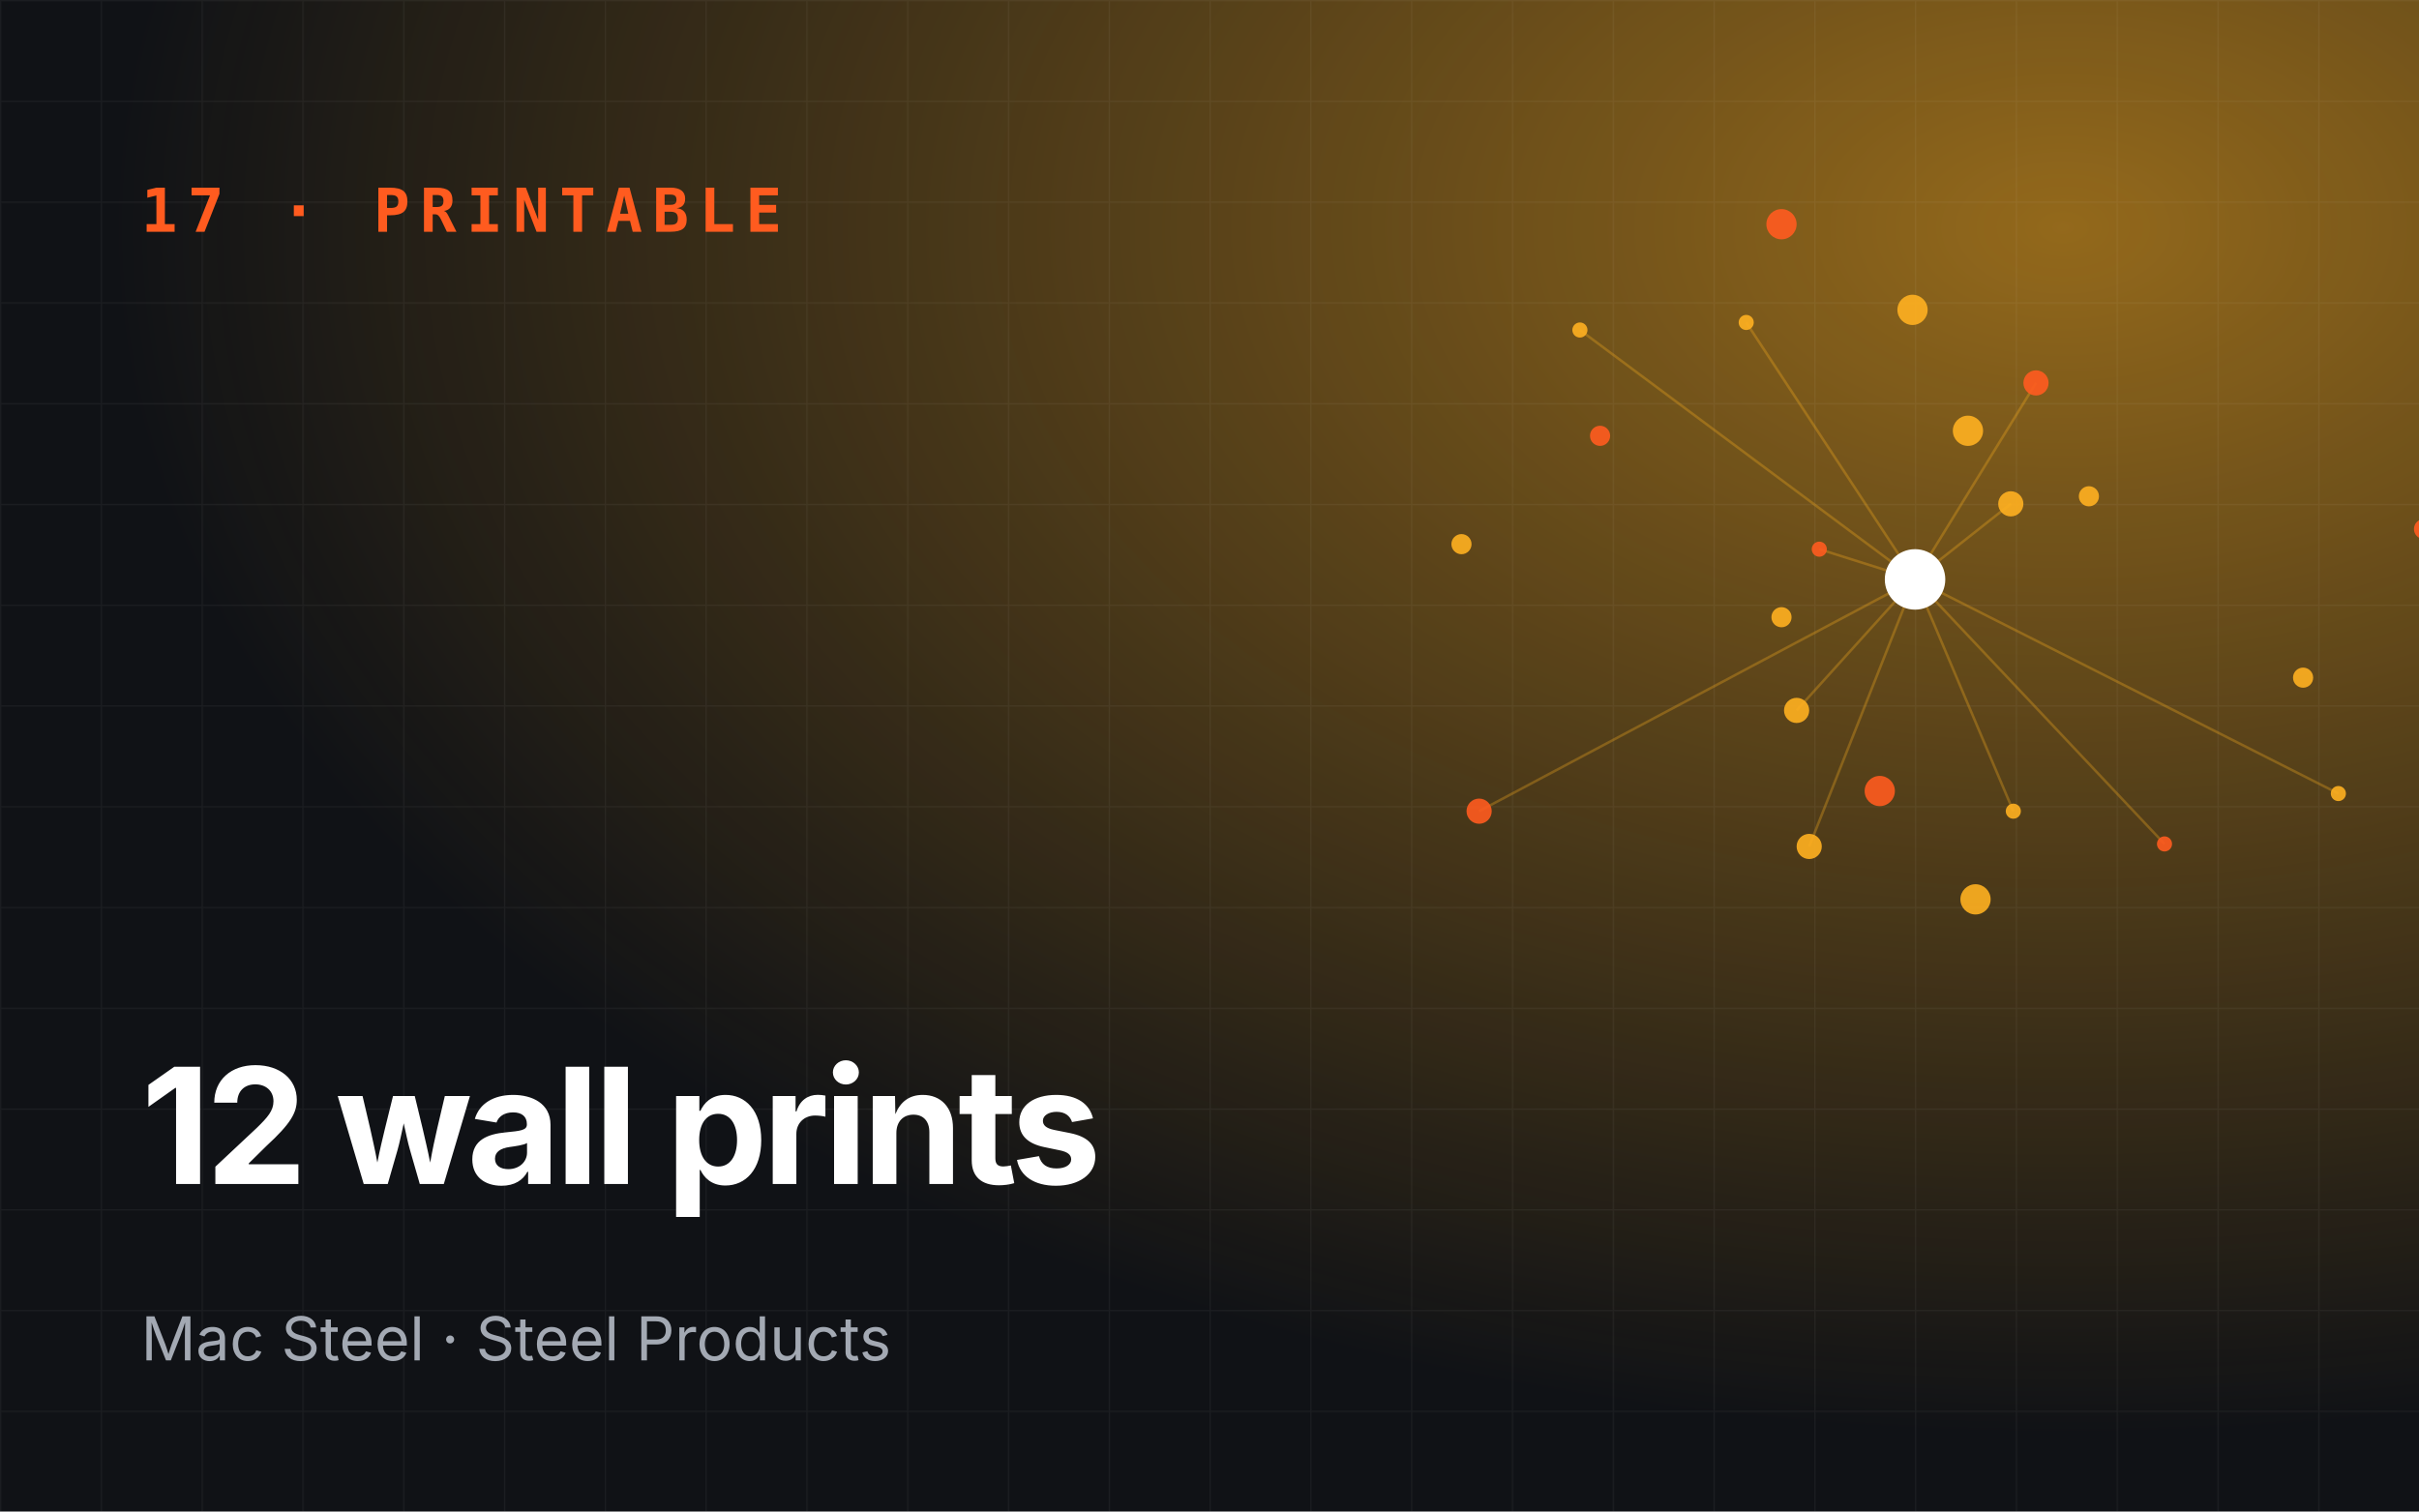
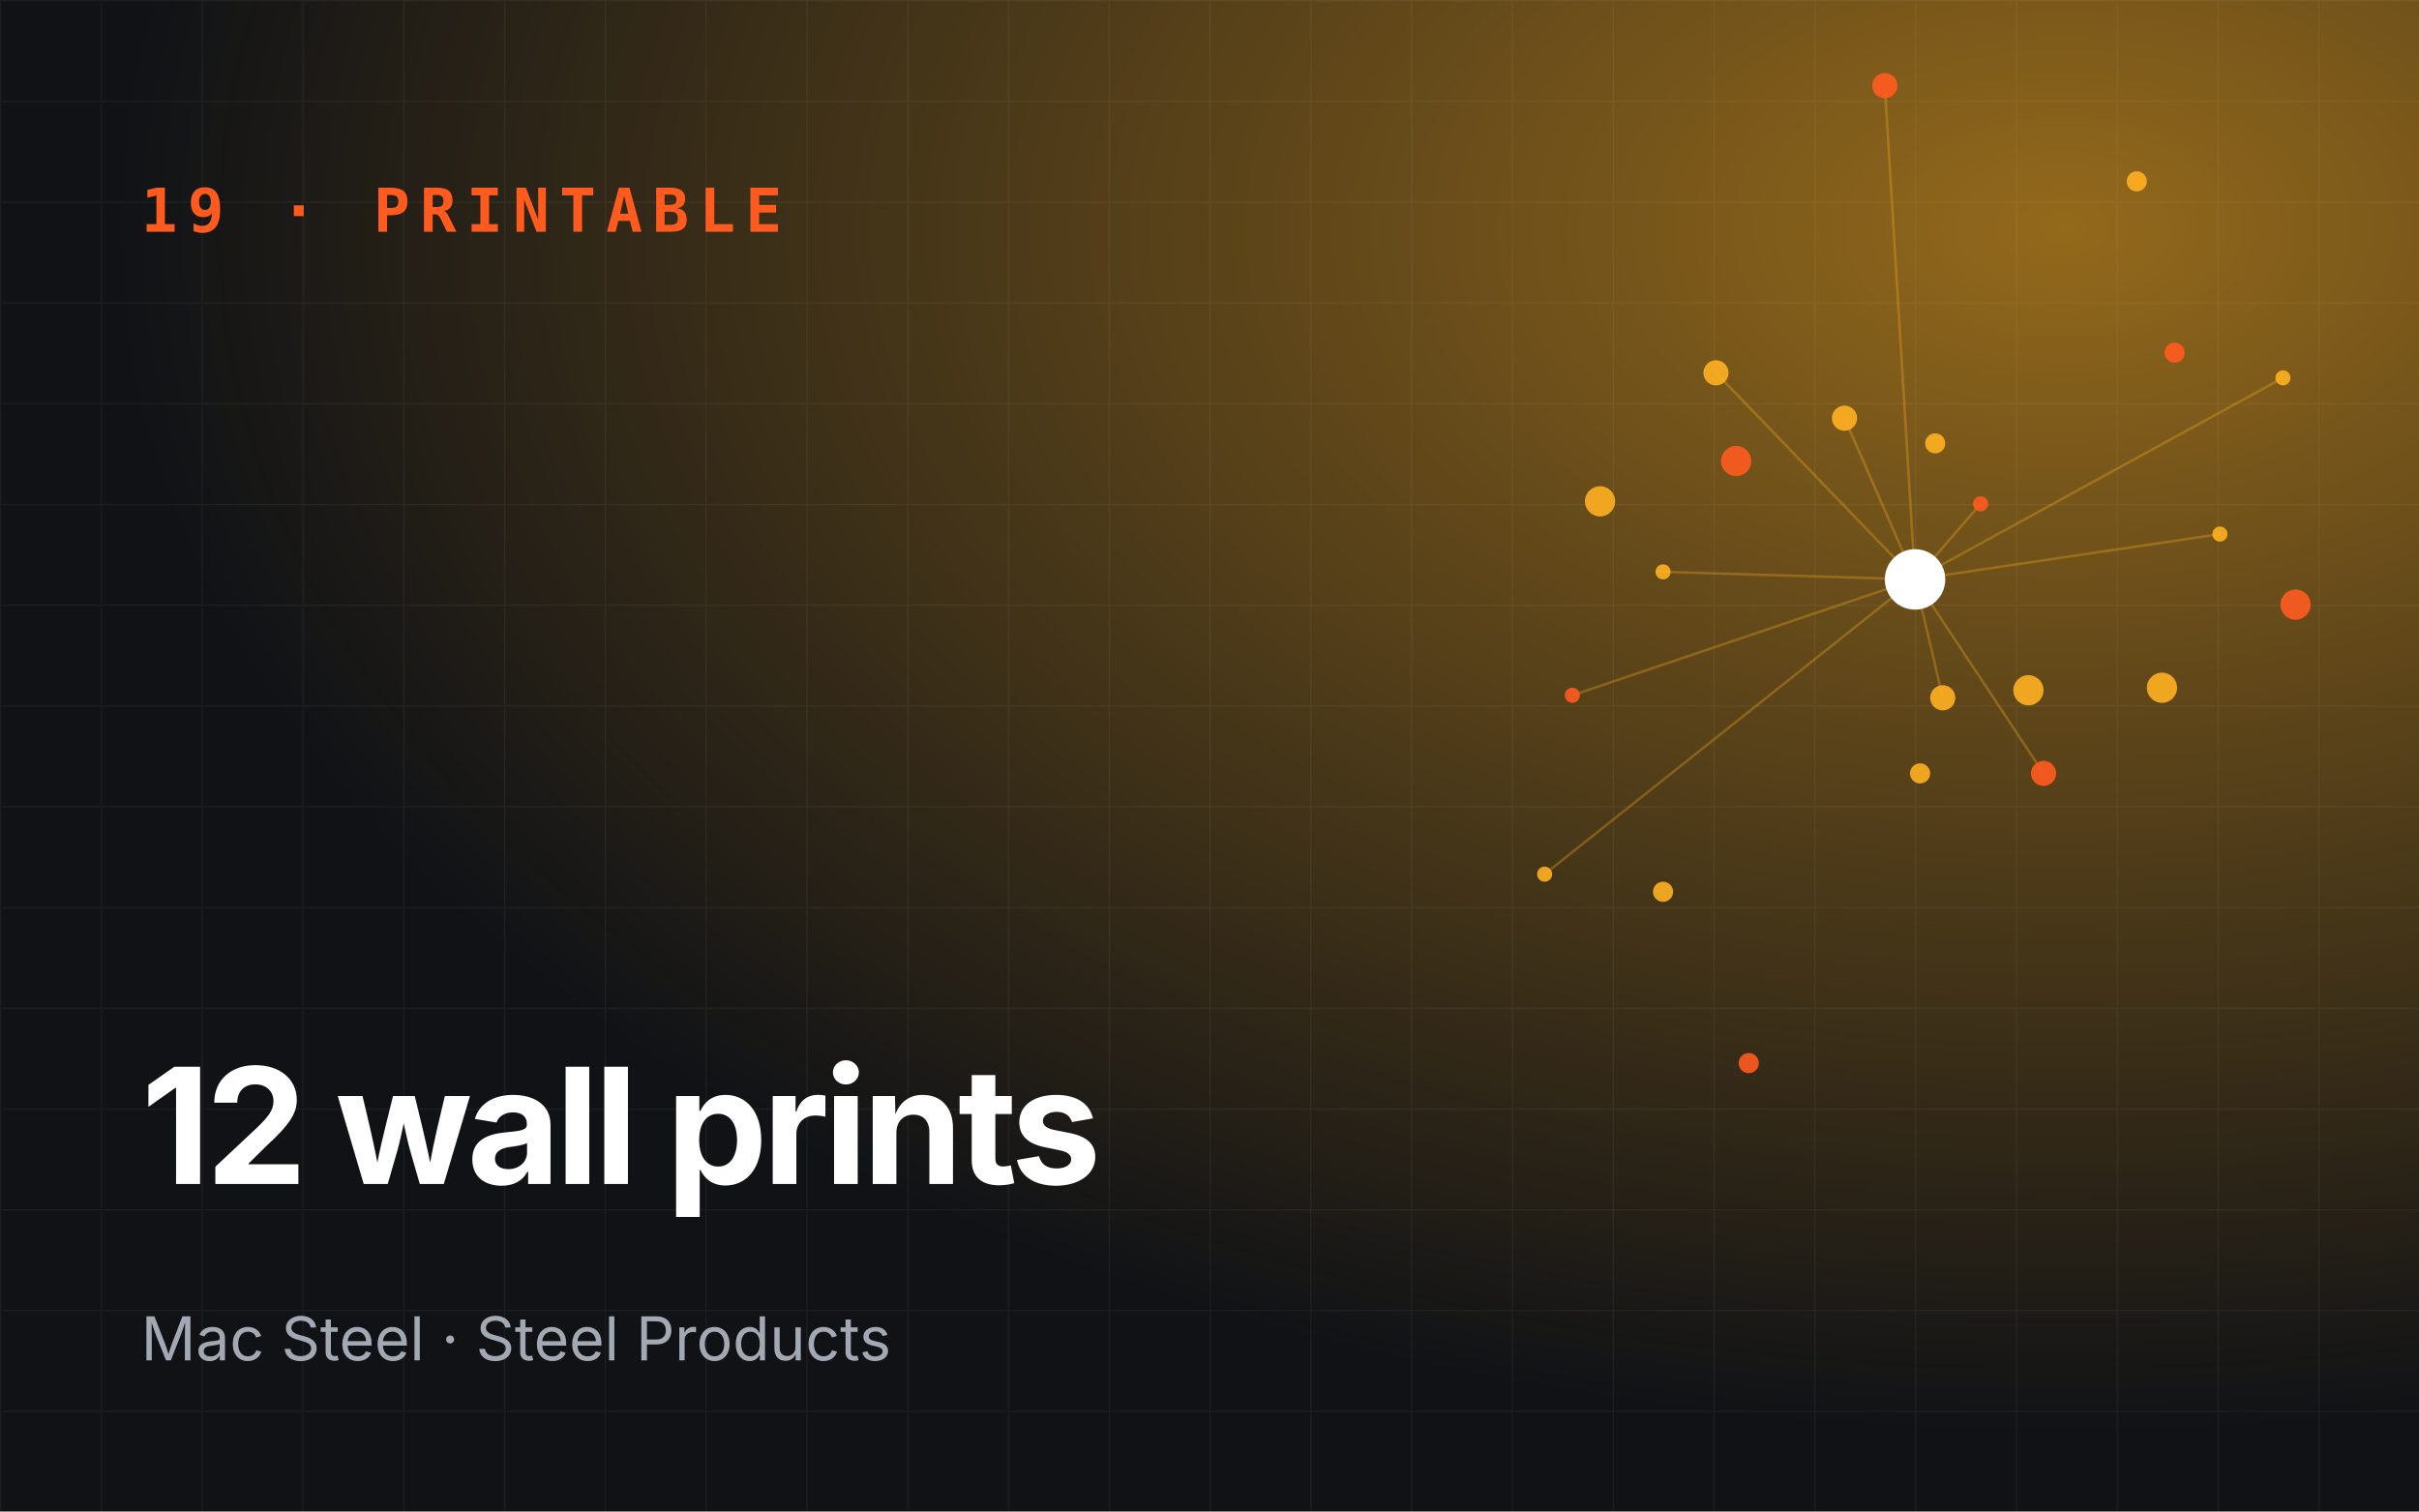
<svg xmlns="http://www.w3.org/2000/svg" viewBox="0 0 960 600" role="img" aria-label="12 wall prints">
  <defs>
    <radialGradient id="g" cx="85%" cy="15%" r="80%">
      <stop offset="0" stop-color="#ffb020" stop-opacity=".55" />
      <stop offset="1" stop-color="#ffb020" stop-opacity="0" />
    </radialGradient>
    <pattern id="p" width="40" height="40" patternUnits="userSpaceOnUse">
      <path d="M40 0H0V40" fill="none" stroke="#fff" stroke-opacity=".05" />
    </pattern>
  </defs>
  <rect width="960" height="600" fill="#101216" />
  <rect width="960" height="600" fill="url(#g)" />
  <rect width="960" height="600" fill="url(#p)" />
-   <line x1="760" y1="230" x2="722" y2="218" stroke="#ffb020" stroke-opacity=".3" />
-   <line x1="760" y1="230" x2="718" y2="336" stroke="#ffb020" stroke-opacity=".3" />
-   <line x1="760" y1="230" x2="928" y2="315" stroke="#ffb020" stroke-opacity=".3" />
-   <line x1="760" y1="230" x2="808" y2="152" stroke="#ffb020" stroke-opacity=".3" />
-   <line x1="760" y1="230" x2="627" y2="131" stroke="#ffb020" stroke-opacity=".3" />
-   <line x1="760" y1="230" x2="713" y2="282" stroke="#ffb020" stroke-opacity=".3" />
-   <line x1="760" y1="230" x2="859" y2="335" stroke="#ffb020" stroke-opacity=".3" />
-   <line x1="760" y1="230" x2="798" y2="200" stroke="#ffb020" stroke-opacity=".3" />
-   <line x1="760" y1="230" x2="693" y2="128" stroke="#ffb020" stroke-opacity=".3" />
-   <line x1="760" y1="230" x2="587" y2="322" stroke="#ffb020" stroke-opacity=".3" />
-   <line x1="760" y1="230" x2="799" y2="322" stroke="#ffb020" stroke-opacity=".3" />
-   <circle cx="722" cy="218" r="3" fill="#ff5b1f" opacity=".9" />
-   <circle cx="829" cy="197" r="4" fill="#ffb020" opacity=".9" />
-   <circle cx="718" cy="336" r="5" fill="#ffb020" opacity=".9" />
-   <circle cx="707" cy="89" r="6" fill="#ff5b1f" opacity=".9" />
-   <circle cx="928" cy="315" r="3" fill="#ffb020" opacity=".9" />
-   <circle cx="707" cy="245" r="4" fill="#ffb020" opacity=".9" />
-   <circle cx="808" cy="152" r="5" fill="#ff5b1f" opacity=".9" />
-   <circle cx="784" cy="357" r="6" fill="#ffb020" opacity=".9" />
-   <circle cx="627" cy="131" r="3" fill="#ffb020" opacity=".9" />
-   <circle cx="962" cy="210" r="4" fill="#ff5b1f" opacity=".9" />
-   <circle cx="713" cy="282" r="5" fill="#ffb020" opacity=".9" />
-   <circle cx="759" cy="123" r="6" fill="#ffb020" opacity=".9" />
-   <circle cx="859" cy="335" r="3" fill="#ff5b1f" opacity=".9" />
-   <circle cx="580" cy="216" r="4" fill="#ffb020" opacity=".9" />
-   <circle cx="798" cy="200" r="5" fill="#ffb020" opacity=".9" />
-   <circle cx="746" cy="314" r="6" fill="#ff5b1f" opacity=".9" />
-   <circle cx="693" cy="128" r="3" fill="#ffb020" opacity=".9" />
-   <circle cx="914" cy="269" r="4" fill="#ffb020" opacity=".9" />
-   <circle cx="587" cy="322" r="5" fill="#ff5b1f" opacity=".9" />
-   <circle cx="781" cy="171" r="6" fill="#ffb020" opacity=".9" />
-   <circle cx="799" cy="322" r="3" fill="#ffb020" opacity=".9" />
-   <circle cx="635" cy="173" r="4" fill="#ff5b1f" opacity=".9" />
+   <line x1="760" y1="230" x2="786" y2="200" stroke="#ffb020" stroke-opacity=".3" />
+   <line x1="760" y1="230" x2="681" y2="148" stroke="#ffb020" stroke-opacity=".3" />
+   <line x1="760" y1="230" x2="613" y2="347" stroke="#ffb020" stroke-opacity=".3" />
+   <line x1="760" y1="230" x2="811" y2="307" stroke="#ffb020" stroke-opacity=".3" />
+   <line x1="760" y1="230" x2="906" y2="150" stroke="#ffb020" stroke-opacity=".3" />
+   <line x1="760" y1="230" x2="732" y2="166" stroke="#ffb020" stroke-opacity=".3" />
+   <line x1="760" y1="230" x2="624" y2="276" stroke="#ffb020" stroke-opacity=".3" />
+   <line x1="760" y1="230" x2="771" y2="277" stroke="#ffb020" stroke-opacity=".3" />
+   <line x1="760" y1="230" x2="881" y2="212" stroke="#ffb020" stroke-opacity=".3" />
+   <line x1="760" y1="230" x2="748" y2="34" stroke="#ffb020" stroke-opacity=".3" />
+   <line x1="760" y1="230" x2="660" y2="227" stroke="#ffb020" stroke-opacity=".3" />
+   <circle cx="786" cy="200" r="3" fill="#ff5b1f" opacity=".9" />
+   <circle cx="762" cy="307" r="4" fill="#ffb020" opacity=".9" />
+   <circle cx="681" cy="148" r="5" fill="#ffb020" opacity=".9" />
+   <circle cx="911" cy="240" r="6" fill="#ff5b1f" opacity=".9" />
+   <circle cx="613" cy="347" r="3" fill="#ffb020" opacity=".9" />
+   <circle cx="768" cy="176" r="4" fill="#ffb020" opacity=".9" />
+   <circle cx="811" cy="307" r="5" fill="#ff5b1f" opacity=".9" />
+   <circle cx="635" cy="199" r="6" fill="#ffb020" opacity=".9" />
+   <circle cx="906" cy="150" r="3" fill="#ffb020" opacity=".9" />
+   <circle cx="694" cy="422" r="4" fill="#ff5b1f" opacity=".9" />
+   <circle cx="732" cy="166" r="5" fill="#ffb020" opacity=".9" />
+   <circle cx="858" cy="273" r="6" fill="#ffb020" opacity=".9" />
+   <circle cx="624" cy="276" r="3" fill="#ff5b1f" opacity=".9" />
+   <circle cx="848" cy="72" r="4" fill="#ffb020" opacity=".9" />
+   <circle cx="771" cy="277" r="5" fill="#ffb020" opacity=".9" />
+   <circle cx="689" cy="183" r="6" fill="#ff5b1f" opacity=".9" />
+   <circle cx="881" cy="212" r="3" fill="#ffb020" opacity=".9" />
+   <circle cx="660" cy="354" r="4" fill="#ffb020" opacity=".9" />
+   <circle cx="748" cy="34" r="5" fill="#ff5b1f" opacity=".9" />
+   <circle cx="805" cy="274" r="6" fill="#ffb020" opacity=".9" />
+   <circle cx="660" cy="227" r="3" fill="#ffb020" opacity=".9" />
+   <circle cx="863" cy="140" r="4" fill="#ff5b1f" opacity=".9" />
  <circle cx="760" cy="230" r="12" fill="#fff" />
-   <text x="56" y="92" font-family="JetBrains Mono,monospace" font-size="24" font-weight="700" fill="#ff5b1f" letter-spacing="4">17 · PRINTABLE</text>
+   <text x="56" y="92" font-family="JetBrains Mono,monospace" font-size="24" font-weight="700" fill="#ff5b1f" letter-spacing="4">19 · PRINTABLE</text>
  <text x="56" y="470" font-family="Space Grotesk,Inter,sans-serif" font-size="64" font-weight="700" fill="#fff" letter-spacing="-2">
    <tspan x="56" dy="0">12 wall prints</tspan>
  </text>
  <text x="56" y="540" font-family="Inter,sans-serif" font-size="24" fill="#a3a9b3">Mac Steel · Steel Products</text>
</svg>
